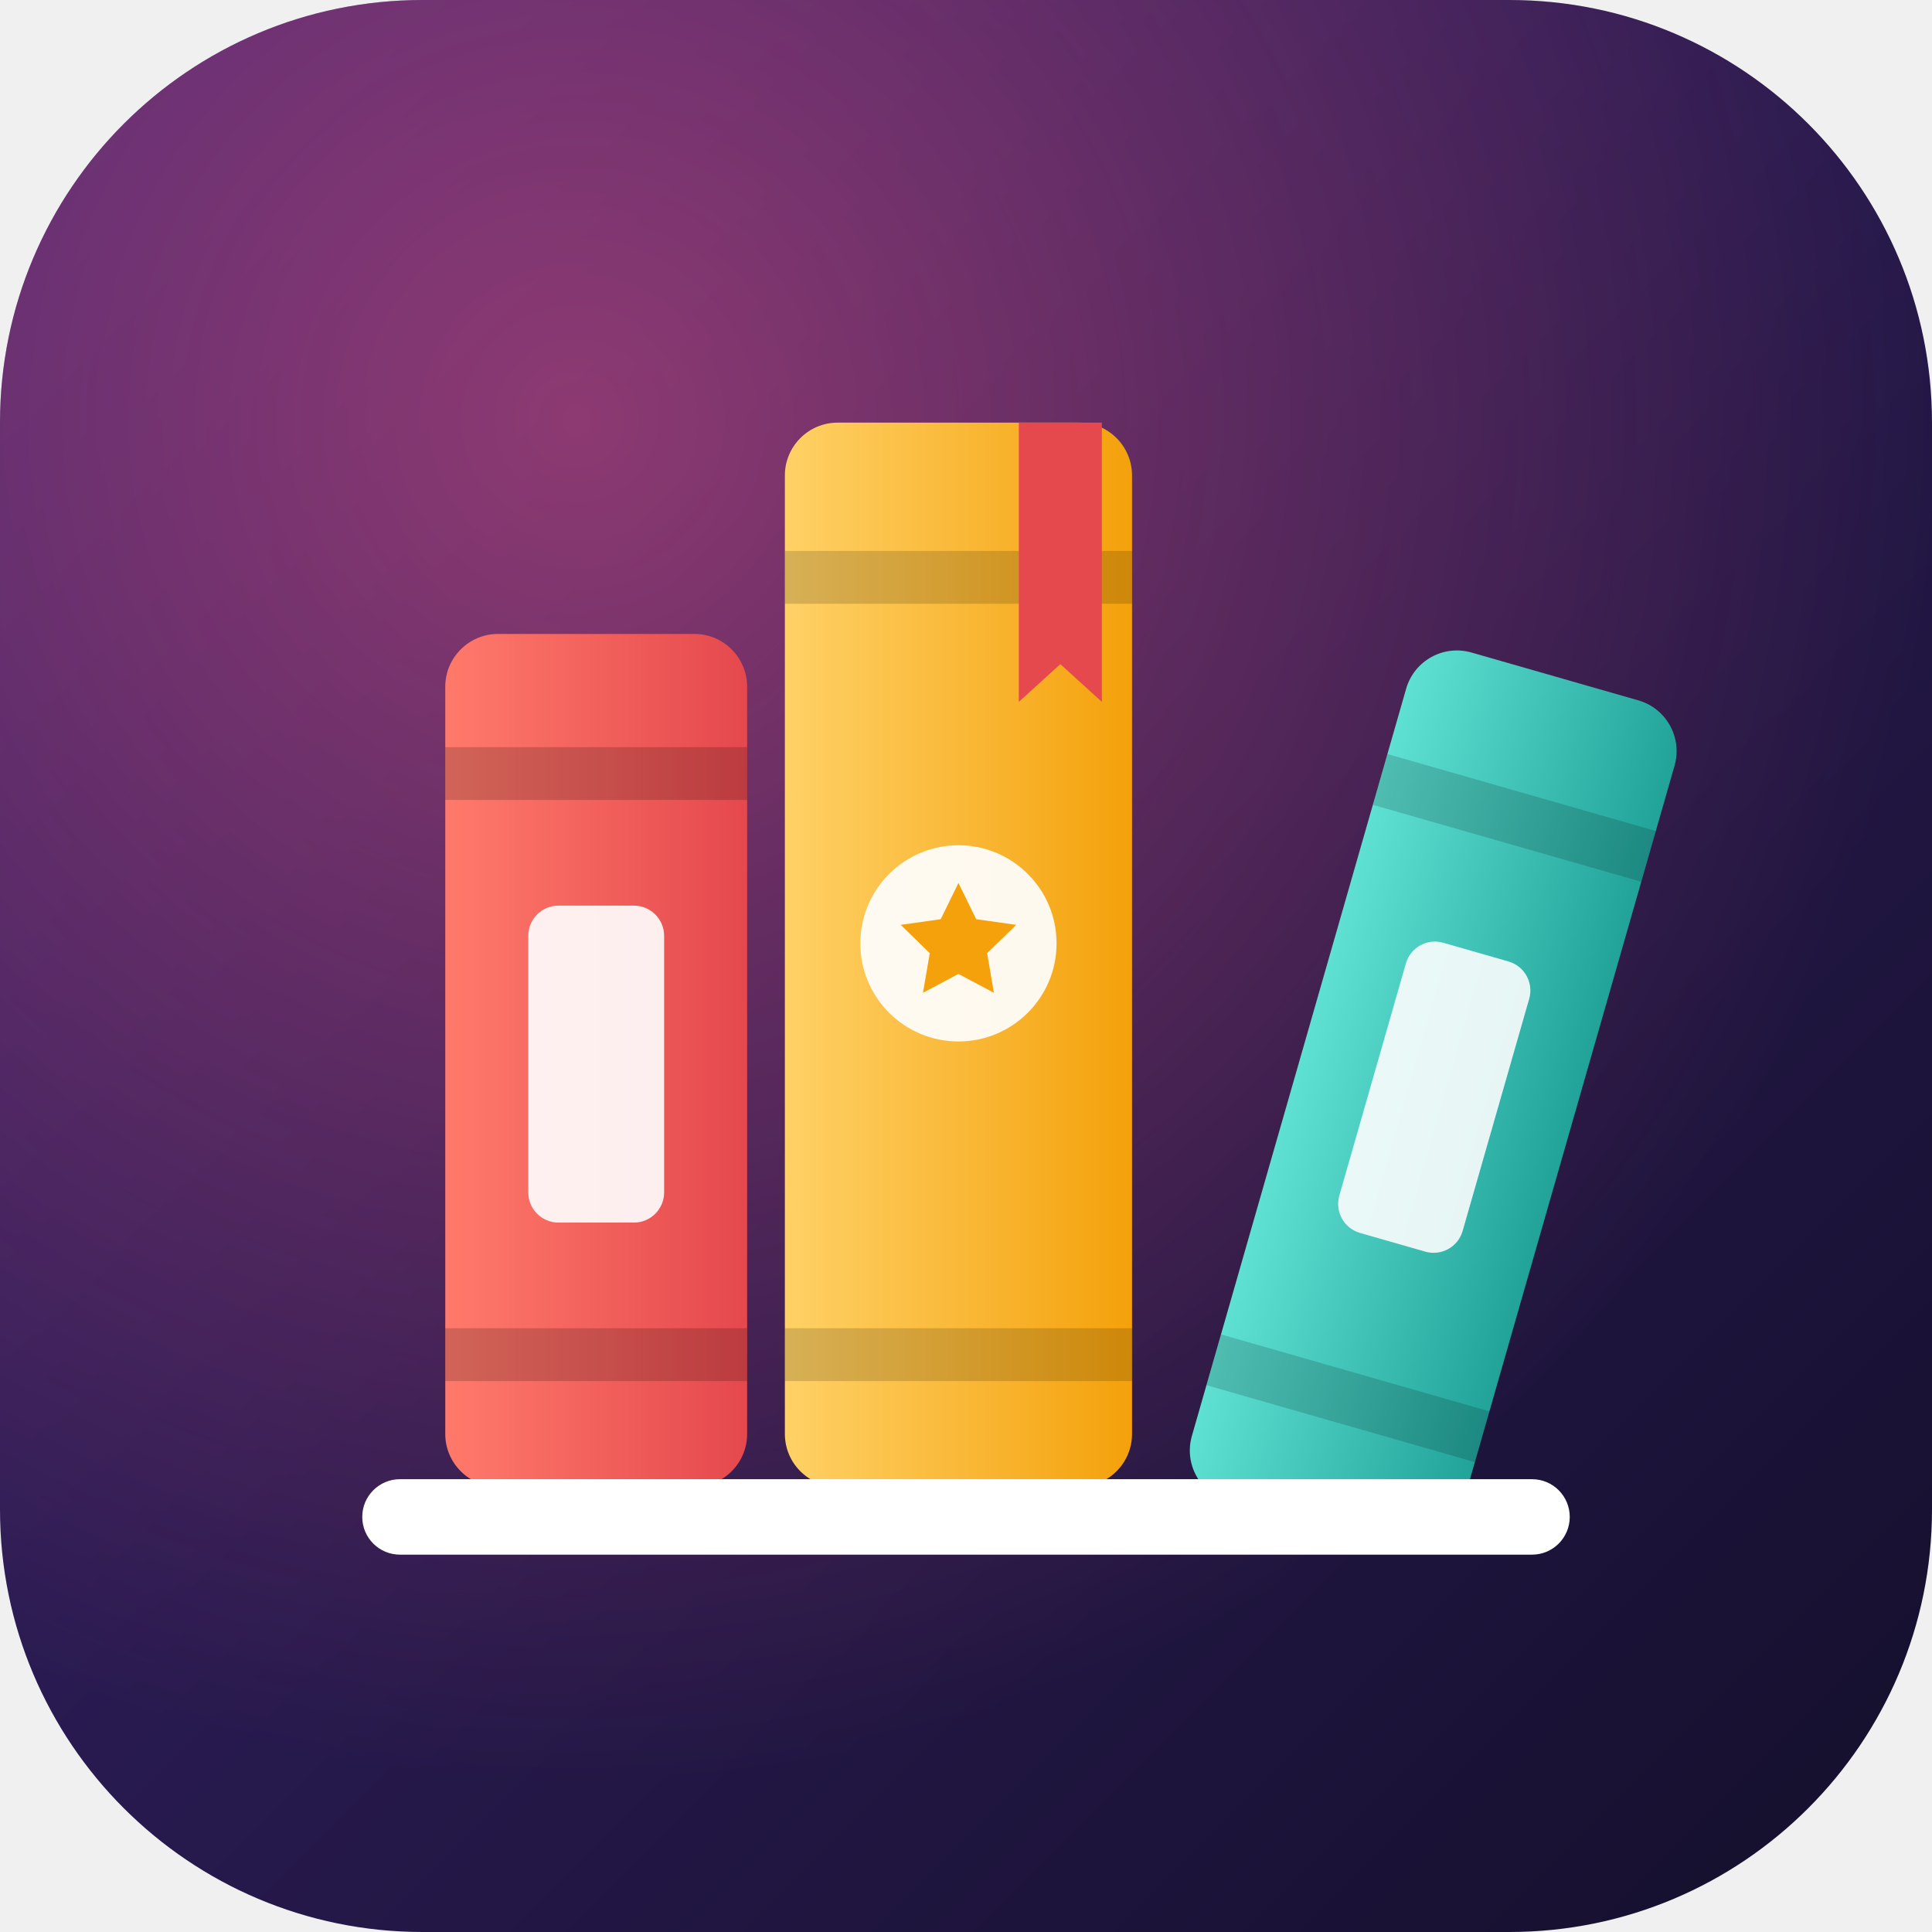
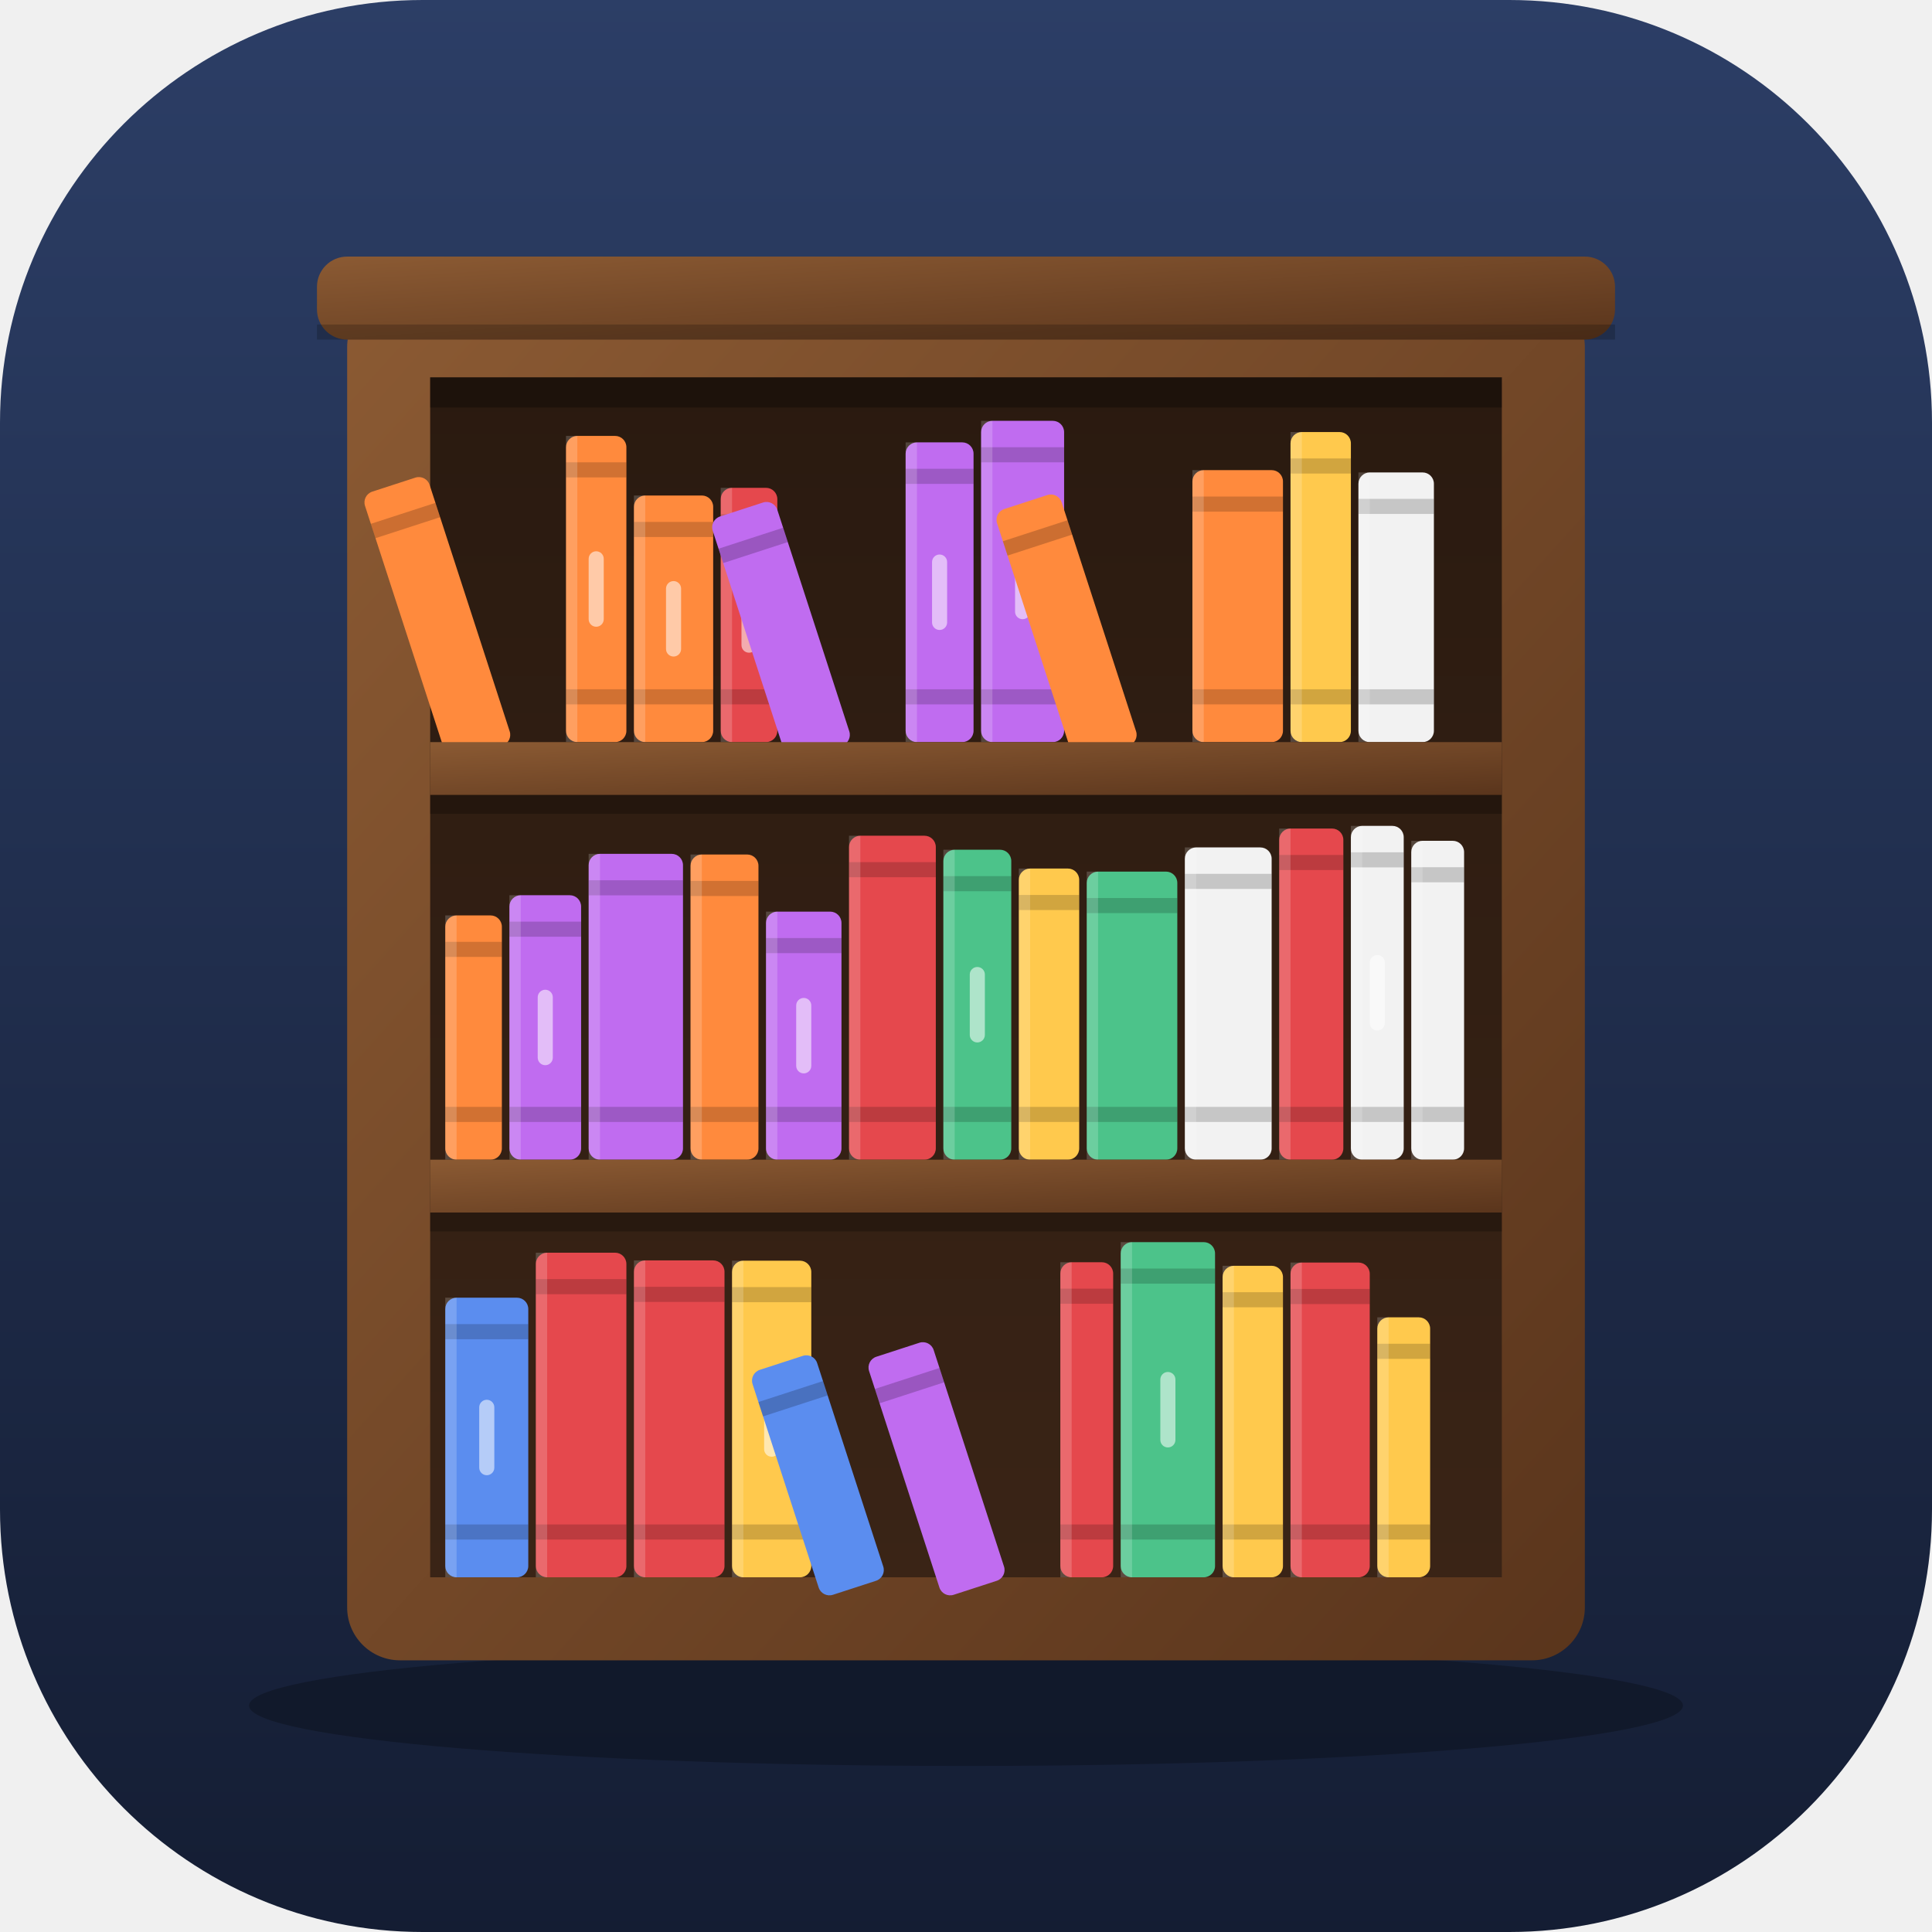
<svg xmlns="http://www.w3.org/2000/svg" viewBox="0 0 512 512">
  <defs>
-     <linearGradient id="bg" x1="0" y1="0" x2="1" y2="1">
-       <stop offset="0" stop-color="#3a2470" />
-       <stop offset="1" stop-color="#140f2b" />
+     <linearGradient id="bgB" x1="0" y1="0" x2="0" y2="1">
+       <stop offset="0" stop-color="#2c3e66" />
+       <stop offset="1" stop-color="#141d33" />
    </linearGradient>
-     <radialGradient id="glow" cx=".3" cy=".22" r=".7">
-       <stop offset="0" stop-color="#ff5b8a" stop-opacity=".45" />
-       <stop offset="1" stop-color="#ff5b8a" stop-opacity="0" />
-     </radialGradient>
-     <linearGradient id="b1" x1="0" y1="0" x2="1" y2="0">
-       <stop offset="0" stop-color="#ff7a6b" />
-       <stop offset="1" stop-color="#e5484d" />
+     <linearGradient id="woodB" x1="0" y1="0" x2="1" y2="1">
+       <stop offset="0" stop-color="#8b5a33" />
+       <stop offset="1" stop-color="#5a351c" />
    </linearGradient>
-     <linearGradient id="b2" x1="0" y1="0" x2="1" y2="0">
-       <stop offset="0" stop-color="#ffd166" />
-       <stop offset="1" stop-color="#f4a10b" />
-     </linearGradient>
-     <linearGradient id="b3" x1="0" y1="0" x2="1" y2="0">
-       <stop offset="0" stop-color="#5ee0d2" />
-       <stop offset="1" stop-color="#22a39a" />
+     <linearGradient id="inB" x1="0" y1="0" x2="0" y2="1">
+       <stop offset="0" stop-color="#2a1a10" />
+       <stop offset="1" stop-color="#3a2416" />
    </linearGradient>
  </defs>
-   <rect width="512" height="512" rx="112" fill="url(#bg)" />
-   <rect width="512" height="512" rx="112" fill="url(#glow)" />
-   <rect x="118" y="168" width="80" height="226" rx="14" fill="url(#b1)" />
-   <rect x="118" y="198" width="80" height="14" fill="#000" opacity=".18" />
-   <rect x="118" y="352" width="80" height="14" fill="#000" opacity=".18" />
-   <rect x="140" y="240" width="36" height="84" rx="8" fill="#fff" opacity=".9" />
-   <rect x="208" y="112" width="92" height="282" rx="14" fill="url(#b2)" />
-   <rect x="208" y="146" width="92" height="14" fill="#000" opacity=".16" />
-   <rect x="208" y="352" width="92" height="14" fill="#000" opacity=".16" />
-   <circle cx="254" cy="250" r="26" fill="#fff" opacity=".92" />
-   <path d="M254 234l4.7 9.6 10.6 1.5-7.7 7.5 1.8 10.5-9.4-5-9.4 5 1.8-10.5-7.7-7.5 10.6-1.5z" fill="#f4a10b" />
-   <path d="M270 112h22v74l-11-10-11 10z" fill="#e5484d" />
-   <g transform="rotate(16 312 394)">
-     <rect x="312" y="160" width="74" height="234" rx="14" fill="url(#b3)" />
-     <rect x="312" y="192" width="74" height="14" fill="#000" opacity=".16" />
-     <rect x="312" y="352" width="74" height="14" fill="#000" opacity=".16" />
-     <rect x="332" y="236" width="34" height="80" rx="8" fill="#fff" opacity=".88" />
+   <rect width="512" height="512" rx="112" fill="url(#bgB)" />
+   <ellipse cx="256" cy="452" rx="190" ry="16" fill="#000" opacity=".25" />
+   <rect x="92" y="78" width="328" height="362" rx="14" fill="url(#woodB)" />
+   <rect x="114" y="100" width="284" height="318" fill="url(#inB)" />
+   <g transform="rotate(-18 136 196.6667)">
+     <rect x="118" y="121.996" width="18" height="74.671" rx="3" fill="#ff8a3d" />
+     <rect x="118" y="129.996" width="18" height="4" fill="#000" opacity=".2" />
  </g>
-   <rect x="96" y="392" width="320" height="20" rx="10" fill="#fff" />
+   <rect x="150" y="115.521" width="16" height="81.146" rx="3" fill="#ff8a3d" />
+   <rect x="150" y="122.521" width="16" height="4" fill="#000" opacity=".18" />
+   <rect x="150" y="182.667" width="16" height="4" fill="#000" opacity=".18" />
+   <rect x="156" y="146.094" width="4" height="20" rx="2" fill="#fff" opacity=".55" />
+   <rect x="150" y="115.521" width="3" height="81.146" fill="#fff" opacity=".18" />
+   <rect x="168" y="131.314" width="21" height="65.353" rx="3" fill="#ff8a3d" />
+   <rect x="168" y="138.314" width="21" height="4" fill="#000" opacity=".18" />
+   <rect x="168" y="182.667" width="21" height="4" fill="#000" opacity=".18" />
+   <rect x="176.5" y="153.99" width="4" height="20" rx="2" fill="#fff" opacity=".55" />
+   <rect x="168" y="131.314" width="3" height="65.353" fill="#fff" opacity=".18" />
+   <rect x="191" y="129.279" width="15" height="67.387" rx="3" fill="#e5484d" />
+   <rect x="191" y="136.279" width="15" height="4" fill="#000" opacity=".18" />
+   <rect x="191" y="182.667" width="15" height="4" fill="#000" opacity=".18" />
+   <rect x="196.5" y="152.973" width="4" height="20" rx="2" fill="#fff" opacity=".55" />
+   <rect x="191" y="129.279" width="3" height="67.387" fill="#fff" opacity=".18" />
+   <g transform="rotate(-18 226 196.6667)">
+     <rect x="208" y="128.929" width="18" height="67.738" rx="3" fill="#c06cf0" />
+     <rect x="208" y="136.929" width="18" height="4" fill="#000" opacity=".2" />
+   </g>
+   <rect x="240" y="117.231" width="18" height="79.436" rx="3" fill="#c06cf0" />
+   <rect x="240" y="124.231" width="18" height="4" fill="#000" opacity=".18" />
+   <rect x="240" y="182.667" width="18" height="4" fill="#000" opacity=".18" />
+   <rect x="247" y="146.949" width="4" height="20" rx="2" fill="#fff" opacity=".55" />
+   <rect x="240" y="117.231" width="3" height="79.436" fill="#fff" opacity=".18" />
+   <rect x="260" y="111.523" width="22" height="85.144" rx="3" fill="#c06cf0" />
+   <rect x="260" y="118.523" width="22" height="4" fill="#000" opacity=".18" />
+   <rect x="260" y="182.667" width="22" height="4" fill="#000" opacity=".18" />
+   <rect x="269" y="144.095" width="4" height="20" rx="2" fill="#fff" opacity=".55" />
+   <rect x="260" y="111.523" width="3" height="85.144" fill="#fff" opacity=".18" />
+   <g transform="rotate(-18 302 196.6667)">
+     <rect x="284" y="126.844" width="18" height="69.823" rx="3" fill="#ff8a3d" />
+     <rect x="284" y="134.844" width="18" height="4" fill="#000" opacity=".2" />
+   </g>
+   <rect x="316" y="124.59" width="24" height="72.077" rx="3" fill="#ff8a3d" />
+   <rect x="316" y="131.59" width="24" height="4" fill="#000" opacity=".18" />
+   <rect x="316" y="182.667" width="24" height="4" fill="#000" opacity=".18" />
+   <rect x="316" y="124.59" width="3" height="72.077" fill="#fff" opacity=".18" />
+   <rect x="342" y="114.494" width="16" height="82.173" rx="3" fill="#ffc94d" />
+   <rect x="342" y="121.494" width="16" height="4" fill="#000" opacity=".18" />
+   <rect x="342" y="182.667" width="16" height="4" fill="#000" opacity=".18" />
+   <rect x="342" y="114.494" width="3" height="82.173" fill="#fff" opacity=".18" />
+   <rect x="360" y="125.201" width="20" height="71.466" rx="3" fill="#f2f2f2" />
+   <rect x="360" y="132.201" width="20" height="4" fill="#000" opacity=".18" />
+   <rect x="360" y="182.667" width="20" height="4" fill="#000" opacity=".18" />
+   <rect x="360" y="125.201" width="3" height="71.466" fill="#fff" opacity=".18" />
+   <rect x="118" y="242.595" width="15" height="64.739" rx="3" fill="#ff8a3d" />
+   <rect x="118" y="249.595" width="15" height="4" fill="#000" opacity=".18" />
+   <rect x="118" y="293.333" width="15" height="4" fill="#000" opacity=".18" />
+   <rect x="118" y="242.595" width="3" height="64.739" fill="#fff" opacity=".18" />
+   <rect x="135" y="237.244" width="19" height="70.089" rx="3" fill="#c06cf0" />
+   <rect x="135" y="244.244" width="19" height="4" fill="#000" opacity=".18" />
+   <rect x="135" y="293.333" width="19" height="4" fill="#000" opacity=".18" />
+   <rect x="142.5" y="262.289" width="4" height="20" rx="2" fill="#fff" opacity=".55" />
+   <rect x="135" y="237.244" width="3" height="70.089" fill="#fff" opacity=".18" />
+   <rect x="156" y="226.279" width="25" height="81.054" rx="3" fill="#c06cf0" />
+   <rect x="156" y="233.279" width="25" height="4" fill="#000" opacity=".18" />
+   <rect x="156" y="293.333" width="25" height="4" fill="#000" opacity=".18" />
+   <rect x="156" y="226.279" width="3" height="81.054" fill="#fff" opacity=".18" />
+   <rect x="183" y="226.451" width="18" height="80.882" rx="3" fill="#ff8a3d" />
+   <rect x="183" y="233.451" width="18" height="4" fill="#000" opacity=".18" />
+   <rect x="183" y="293.333" width="18" height="4" fill="#000" opacity=".18" />
+   <rect x="183" y="226.451" width="3" height="80.882" fill="#fff" opacity=".18" />
+   <rect x="203" y="241.591" width="20" height="65.743" rx="3" fill="#c06cf0" />
+   <rect x="203" y="248.591" width="20" height="4" fill="#000" opacity=".18" />
+   <rect x="203" y="293.333" width="20" height="4" fill="#000" opacity=".18" />
+   <rect x="211" y="264.462" width="4" height="20" rx="2" fill="#fff" opacity=".55" />
+   <rect x="203" y="241.591" width="3" height="65.743" fill="#fff" opacity=".18" />
+   <rect x="225" y="221.477" width="23" height="85.857" rx="3" fill="#e5484d" />
+   <rect x="225" y="228.477" width="23" height="4" fill="#000" opacity=".18" />
+   <rect x="225" y="293.333" width="23" height="4" fill="#000" opacity=".18" />
+   <rect x="225" y="221.477" width="3" height="85.857" fill="#fff" opacity=".18" />
+   <rect x="250" y="225.186" width="18" height="82.148" rx="3" fill="#4cc38a" />
+   <rect x="250" y="232.186" width="18" height="4" fill="#000" opacity=".18" />
+   <rect x="250" y="293.333" width="18" height="4" fill="#000" opacity=".18" />
+   <rect x="257" y="256.26" width="4" height="20" rx="2" fill="#fff" opacity=".55" />
+   <rect x="250" y="225.186" width="3" height="82.148" fill="#fff" opacity=".18" />
+   <rect x="270" y="230.173" width="16" height="77.161" rx="3" fill="#ffc94d" />
+   <rect x="270" y="237.173" width="16" height="4" fill="#000" opacity=".18" />
+   <rect x="270" y="293.333" width="16" height="4" fill="#000" opacity=".18" />
+   <rect x="270" y="230.173" width="3" height="77.161" fill="#fff" opacity=".18" />
+   <rect x="288" y="230.983" width="24" height="76.35" rx="3" fill="#4cc38a" />
+   <rect x="288" y="237.983" width="24" height="4" fill="#000" opacity=".18" />
+   <rect x="288" y="293.333" width="24" height="4" fill="#000" opacity=".18" />
+   <rect x="288" y="230.983" width="3" height="76.35" fill="#fff" opacity=".18" />
+   <rect x="314" y="224.576" width="23" height="82.757" rx="3" fill="#f2f2f2" />
+   <rect x="314" y="231.576" width="23" height="4" fill="#000" opacity=".18" />
+   <rect x="314" y="293.333" width="23" height="4" fill="#000" opacity=".18" />
+   <rect x="314" y="224.576" width="3" height="82.757" fill="#fff" opacity=".18" />
+   <rect x="339" y="219.572" width="17" height="87.762" rx="3" fill="#e5484d" />
+   <rect x="339" y="226.572" width="17" height="4" fill="#000" opacity=".18" />
+   <rect x="339" y="293.333" width="17" height="4" fill="#000" opacity=".18" />
+   <rect x="339" y="219.572" width="3" height="87.762" fill="#fff" opacity=".18" />
+   <rect x="358" y="218.868" width="14" height="88.465" rx="3" fill="#f2f2f2" />
+   <rect x="358" y="225.868" width="14" height="4" fill="#000" opacity=".18" />
+   <rect x="358" y="293.333" width="14" height="4" fill="#000" opacity=".18" />
+   <rect x="363" y="253.101" width="4" height="20" rx="2" fill="#fff" opacity=".55" />
+   <rect x="358" y="218.868" width="3" height="88.465" fill="#fff" opacity=".18" />
+   <rect x="374" y="222.823" width="14" height="84.51" rx="3" fill="#f2f2f2" />
+   <rect x="374" y="229.823" width="14" height="4" fill="#000" opacity=".18" />
+   <rect x="374" y="293.333" width="14" height="4" fill="#000" opacity=".18" />
+   <rect x="374" y="222.823" width="3" height="84.51" fill="#fff" opacity=".18" />
+   <rect x="118" y="343.902" width="22" height="74.098" rx="3" fill="#5b8def" />
+   <rect x="118" y="350.902" width="22" height="4" fill="#000" opacity=".18" />
+   <rect x="118" y="404" width="22" height="4" fill="#000" opacity=".18" />
+   <rect x="127" y="370.951" width="4" height="20" rx="2" fill="#fff" opacity=".55" />
+   <rect x="118" y="343.902" width="3" height="74.098" fill="#fff" opacity=".18" />
+   <rect x="142" y="331.976" width="24" height="86.024" rx="3" fill="#e5484d" />
+   <rect x="142" y="338.976" width="24" height="4" fill="#000" opacity=".18" />
+   <rect x="142" y="404" width="24" height="4" fill="#000" opacity=".18" />
+   <rect x="142" y="331.976" width="3" height="86.024" fill="#fff" opacity=".18" />
+   <rect x="168" y="334.021" width="24" height="83.979" rx="3" fill="#e5484d" />
+   <rect x="168" y="341.021" width="24" height="4" fill="#000" opacity=".18" />
+   <rect x="168" y="404" width="24" height="4" fill="#000" opacity=".18" />
+   <rect x="168" y="334.021" width="3" height="83.979" fill="#fff" opacity=".18" />
+   <rect x="194" y="334.096" width="21" height="83.904" rx="3" fill="#ffc94d" />
+   <rect x="194" y="341.096" width="21" height="4" fill="#000" opacity=".18" />
+   <rect x="194" y="404" width="21" height="4" fill="#000" opacity=".18" />
+   <rect x="202.5" y="366.048" width="4" height="20" rx="2" fill="#fff" opacity=".55" />
+   <rect x="194" y="334.096" width="3" height="83.904" fill="#fff" opacity=".18" />
+   <g transform="rotate(-18 235 418)">
+     <rect x="217" y="355.317" width="18" height="62.683" rx="3" fill="#5b8def" />
+     <rect x="217" y="363.317" width="18" height="4" fill="#000" opacity=".2" />
+   </g>
+   <g transform="rotate(-18 267 418)">
+     <rect x="249" y="351.669" width="18" height="66.331" rx="3" fill="#c06cf0" />
+     <rect x="249" y="359.669" width="18" height="4" fill="#000" opacity=".2" />
+   </g>
+   <rect x="281" y="334.507" width="14" height="83.493" rx="3" fill="#e5484d" />
+   <rect x="281" y="341.507" width="14" height="4" fill="#000" opacity=".18" />
+   <rect x="281" y="404" width="14" height="4" fill="#000" opacity=".18" />
+   <rect x="281" y="334.507" width="3" height="83.493" fill="#fff" opacity=".18" />
+   <rect x="297" y="329.177" width="25" height="88.823" rx="3" fill="#4cc38a" />
+   <rect x="297" y="336.177" width="25" height="4" fill="#000" opacity=".18" />
+   <rect x="297" y="404" width="25" height="4" fill="#000" opacity=".18" />
+   <rect x="307.5" y="363.588" width="4" height="20" rx="2" fill="#fff" opacity=".55" />
+   <rect x="297" y="329.177" width="3" height="88.823" fill="#fff" opacity=".18" />
+   <rect x="324" y="335.447" width="16" height="82.553" rx="3" fill="#ffc94d" />
+   <rect x="324" y="342.447" width="16" height="4" fill="#000" opacity=".18" />
+   <rect x="324" y="404" width="16" height="4" fill="#000" opacity=".18" />
+   <rect x="324" y="335.447" width="3" height="82.553" fill="#fff" opacity=".18" />
+   <rect x="342" y="334.586" width="21" height="83.414" rx="3" fill="#e5484d" />
+   <rect x="342" y="341.586" width="21" height="4" fill="#000" opacity=".18" />
+   <rect x="342" y="404" width="21" height="4" fill="#000" opacity=".18" />
+   <rect x="342" y="334.586" width="3" height="83.414" fill="#fff" opacity=".18" />
+   <rect x="365" y="349.108" width="14" height="68.892" rx="3" fill="#ffc94d" />
+   <rect x="365" y="356.108" width="14" height="4" fill="#000" opacity=".18" />
+   <rect x="365" y="404" width="14" height="4" fill="#000" opacity=".18" />
+   <rect x="365" y="349.108" width="3" height="68.892" fill="#fff" opacity=".18" />
+   <rect x="114" y="196.667" width="284" height="14" fill="url(#woodB)" />
+   <rect x="114" y="210.667" width="284" height="5" fill="#000" opacity=".25" />
+   <rect x="114" y="307.333" width="284" height="14" fill="url(#woodB)" />
+   <rect x="114" y="321.333" width="284" height="5" fill="#000" opacity=".25" />
+   <rect x="114" y="100" width="284" height="8" fill="#000" opacity=".3" />
+   <rect x="84" y="68" width="344" height="22" rx="8" fill="url(#woodB)" />
+   <rect x="84" y="86" width="344" height="4" fill="#000" opacity=".2" />
</svg>
